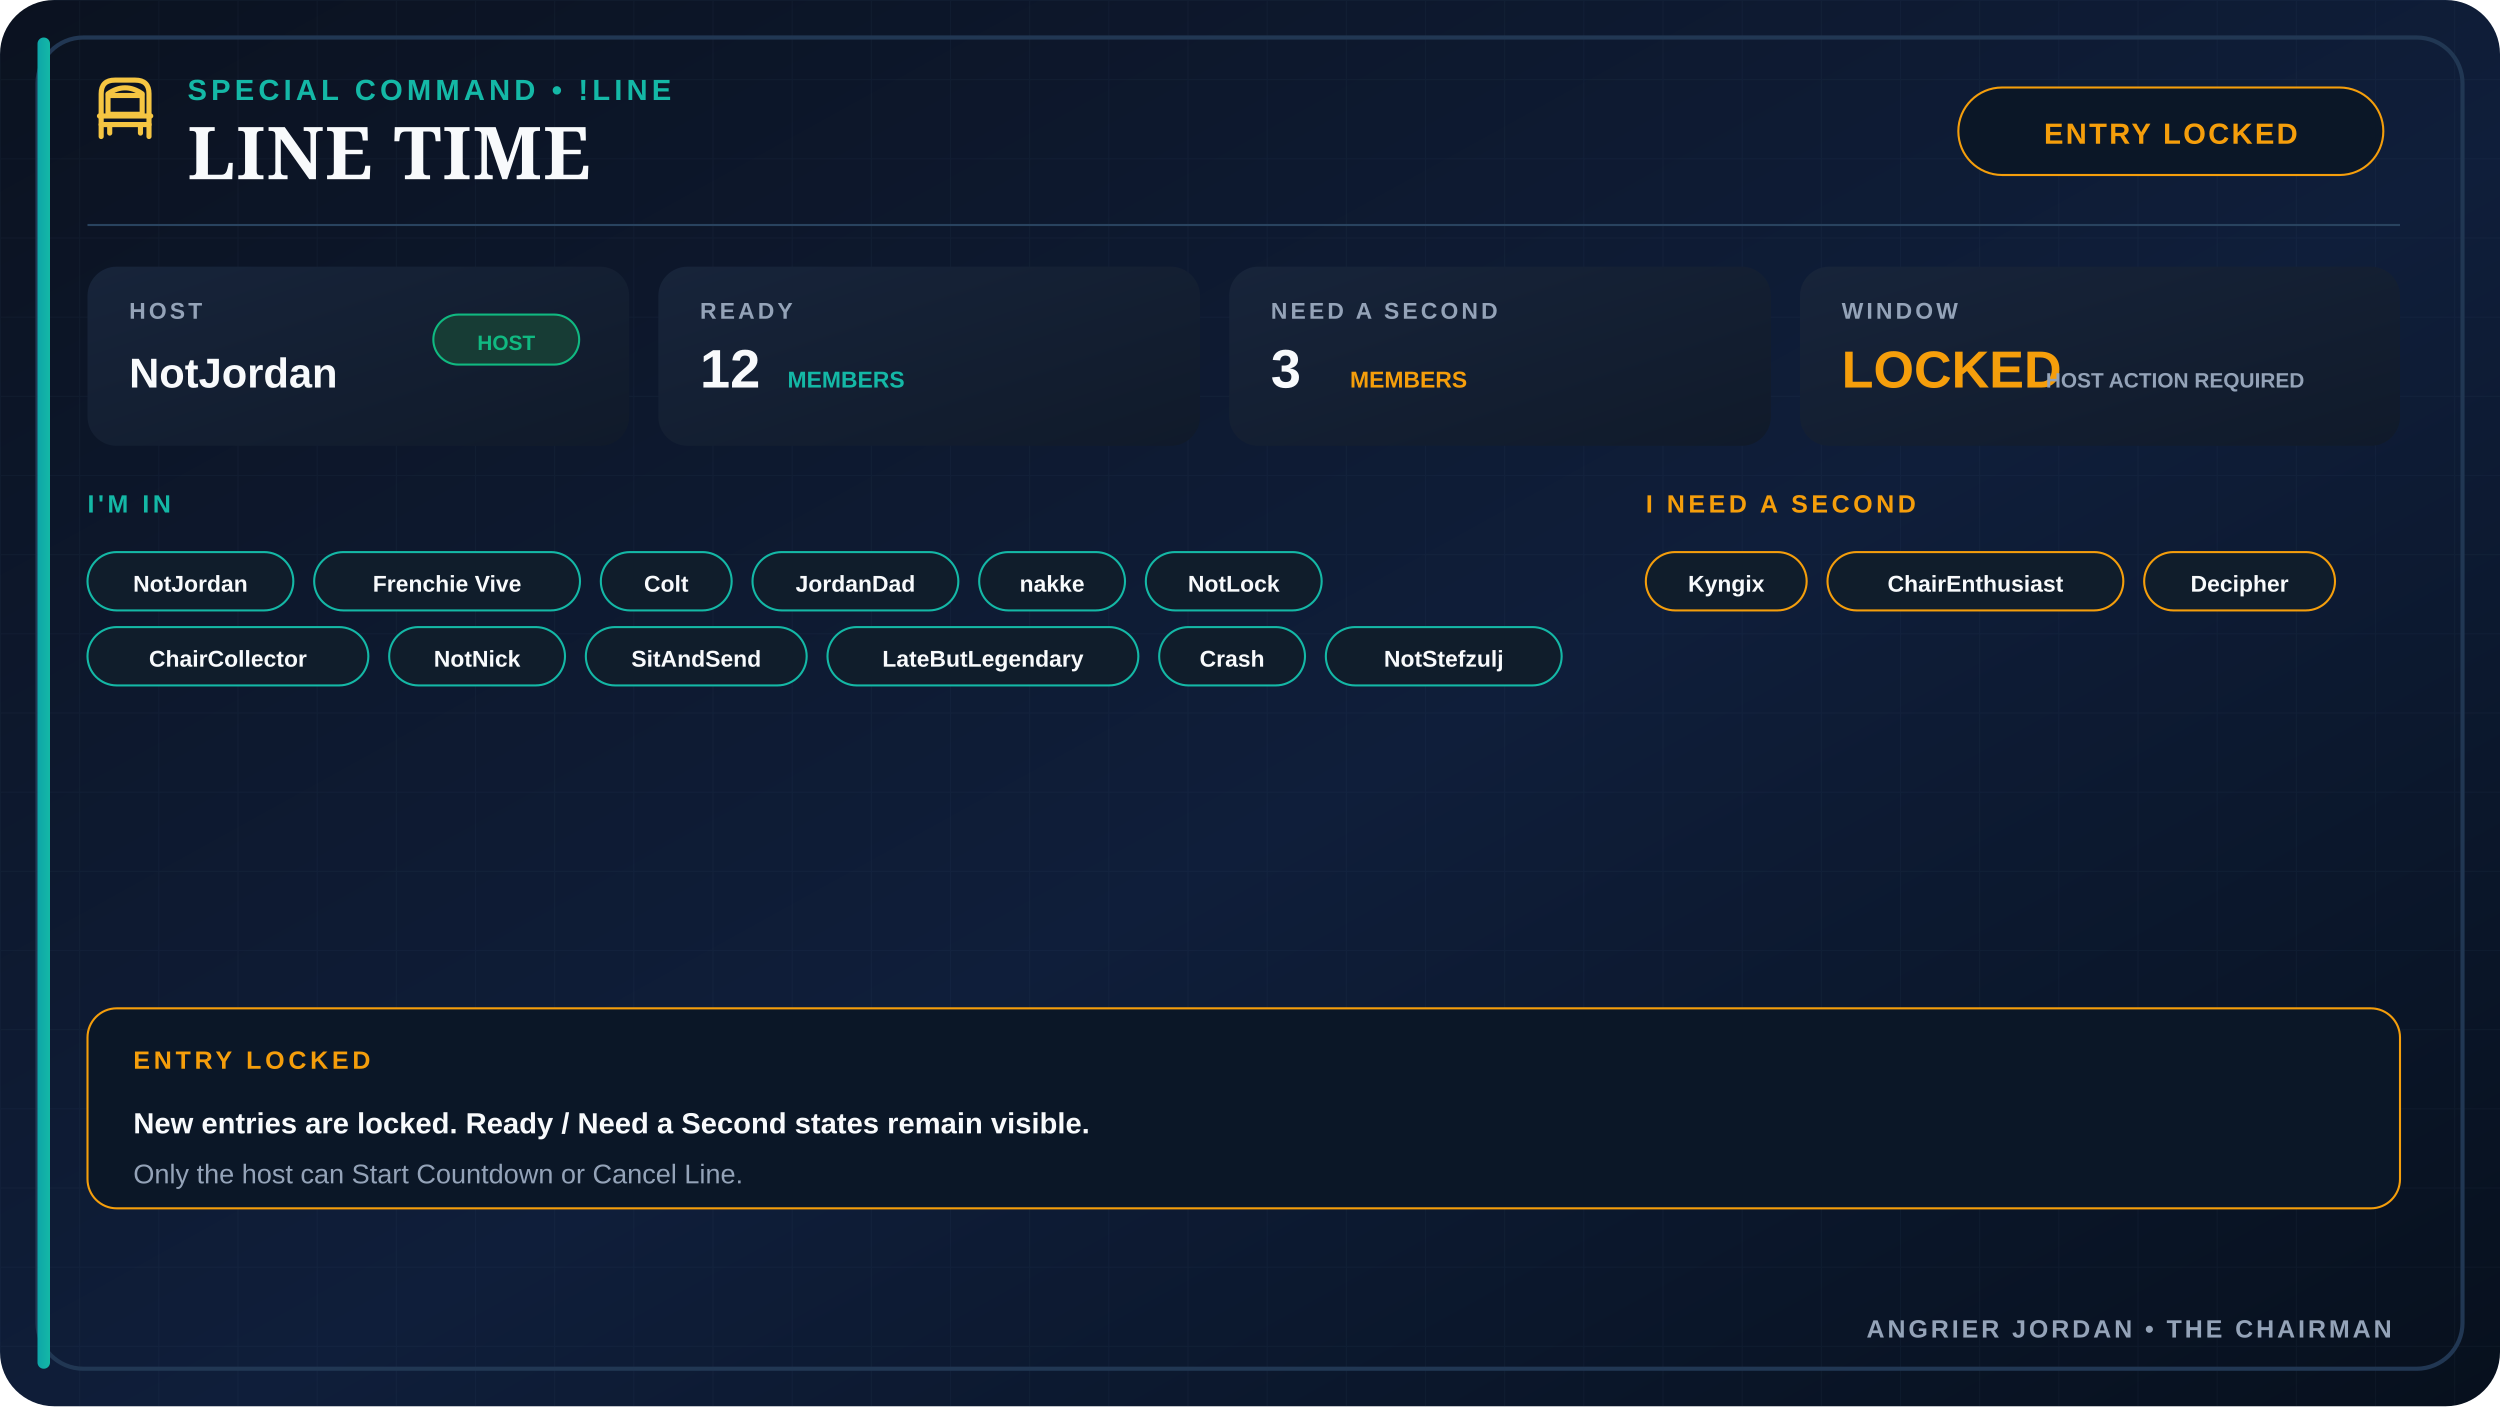
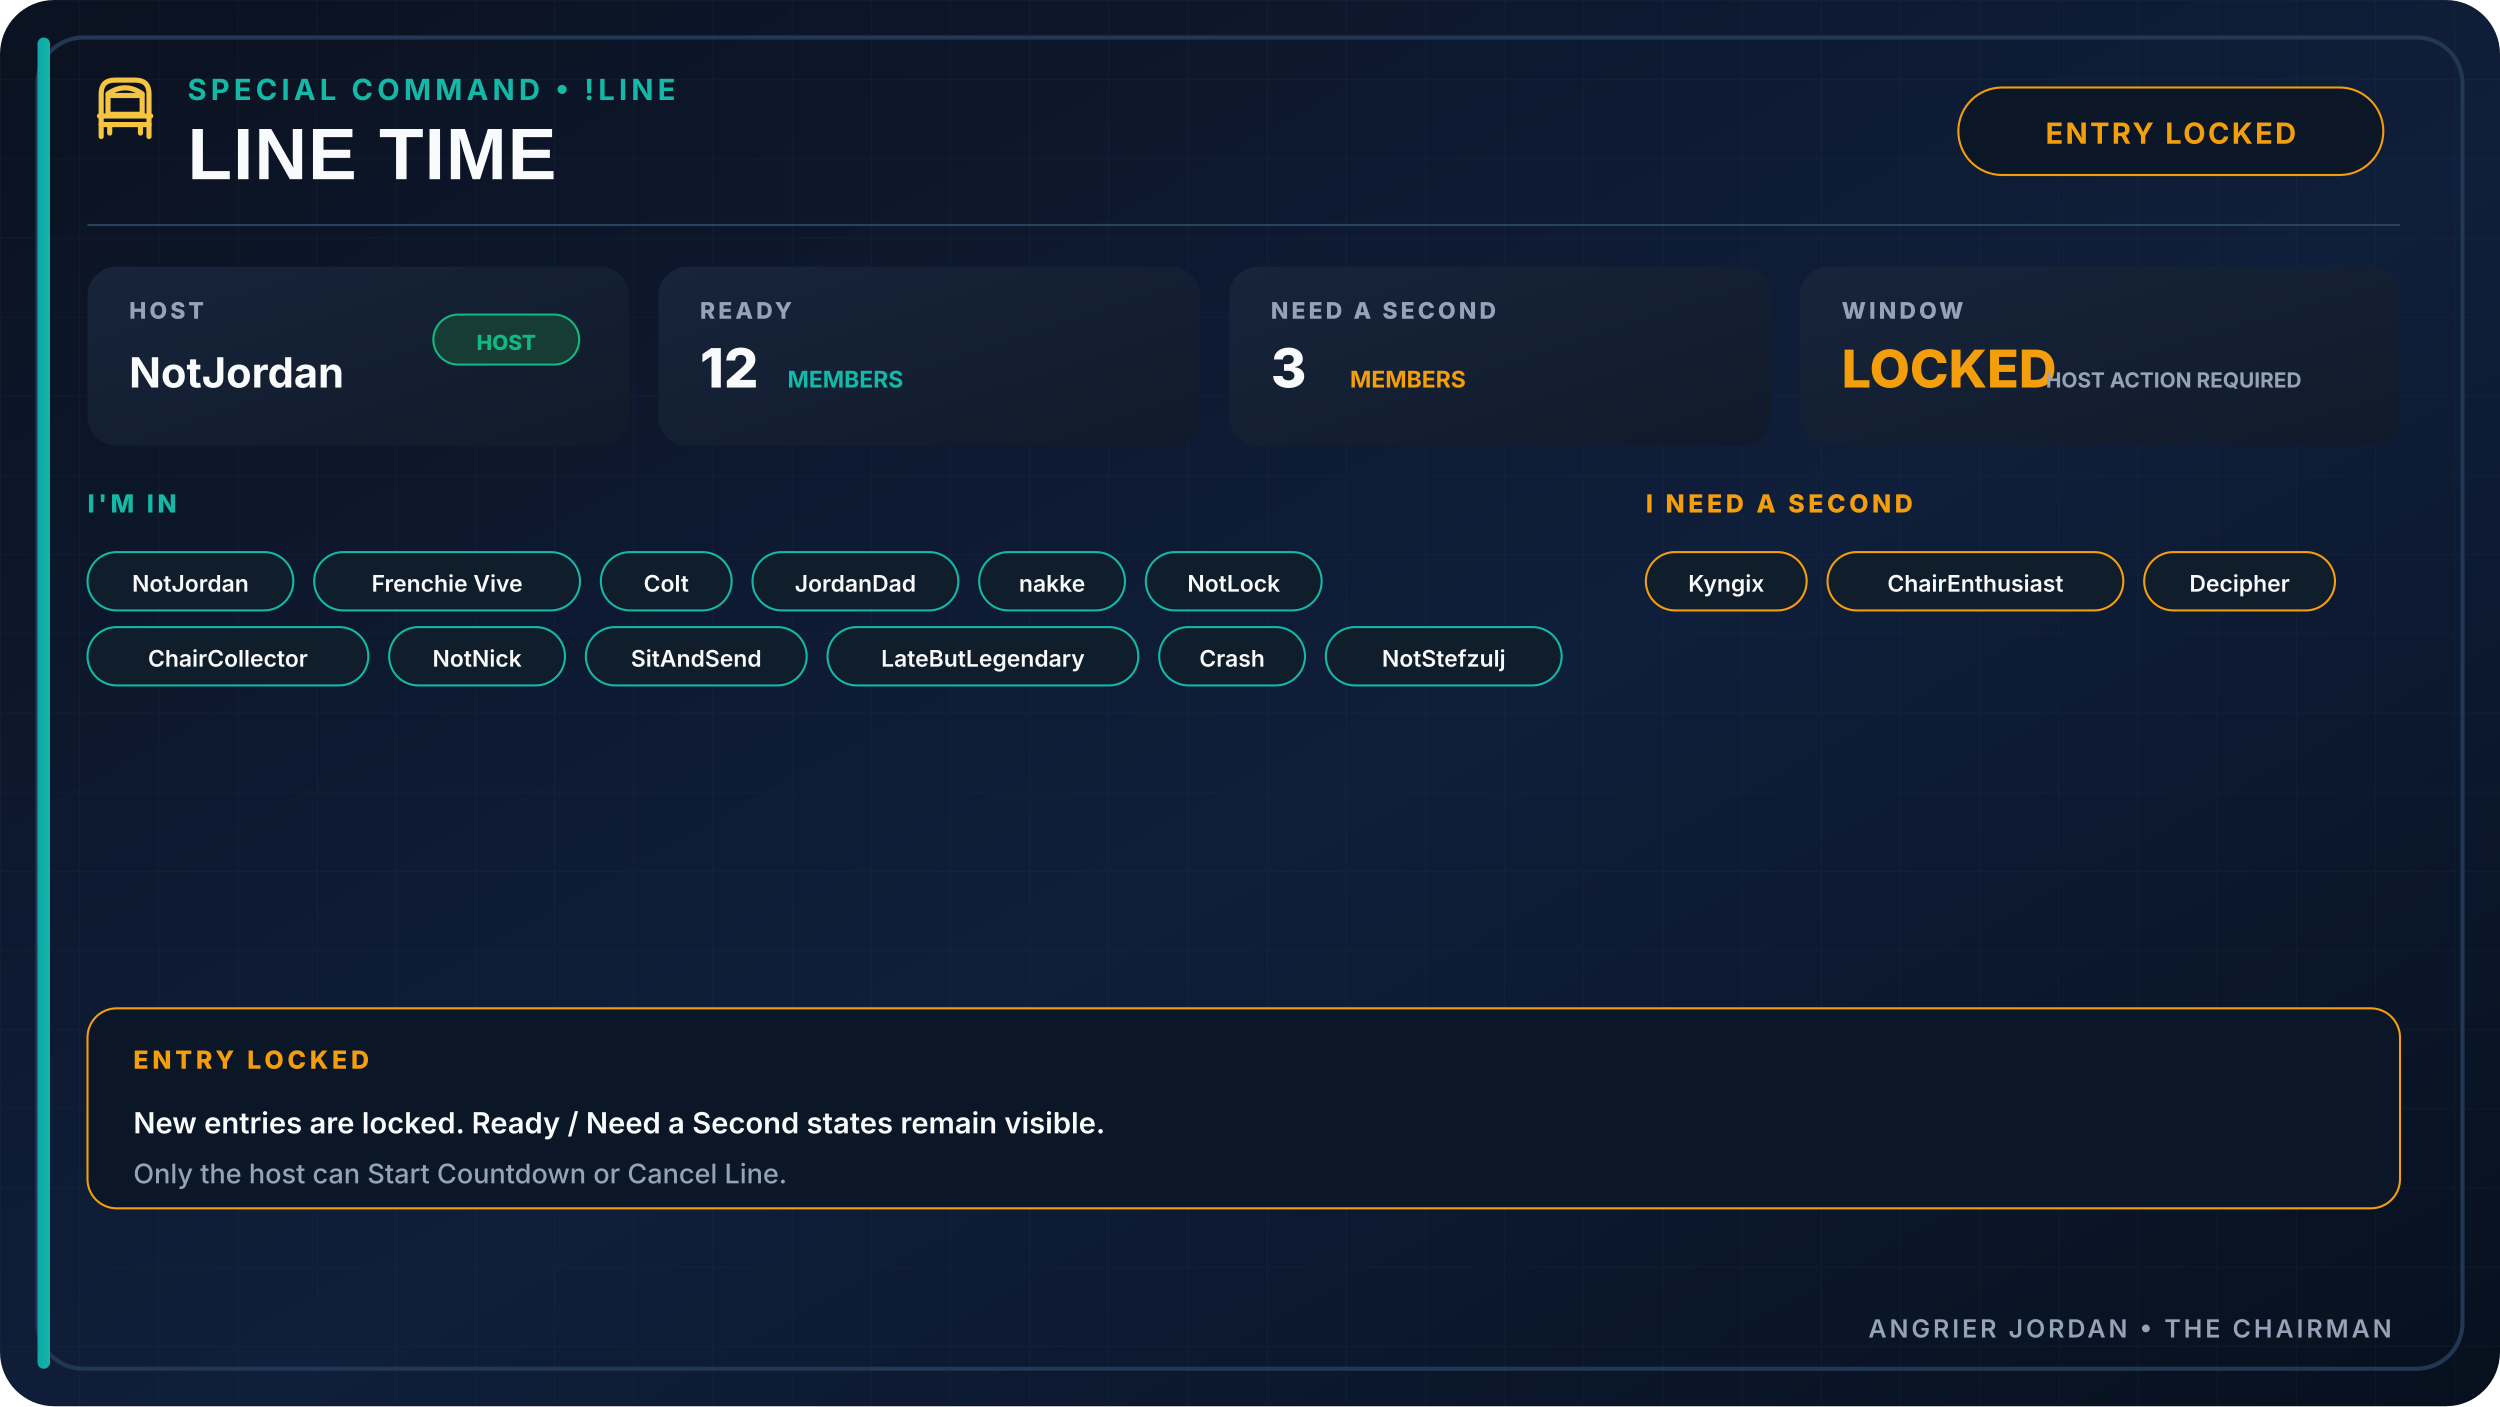
<svg xmlns="http://www.w3.org/2000/svg" width="1200" height="675" viewBox="0 0 1200 675">
  <defs>
    <linearGradient id="bg" x1="0" y1="0" x2="1" y2="1">
      <stop offset="0" stop-color="#0B1220" />
      <stop offset="0.55" stop-color="#0F1E3A" />
      <stop offset="1" stop-color="#07101D" />
    </linearGradient>
    <linearGradient id="panel" x1="0" y1="0" x2="1" y2="1">
      <stop offset="0" stop-color="#17243A" />
      <stop offset="1" stop-color="#101A2A" />
    </linearGradient>
    <linearGradient id="gold" x1="0" y1="0" x2="1" y2="0">
      <stop offset="0" stop-color="#F5C542" />
      <stop offset="1" stop-color="#FFD880" />
    </linearGradient>
    <linearGradient id="teal" x1="0" y1="0" x2="1" y2="0">
      <stop offset="0" stop-color="#0EA5A8" />
      <stop offset="1" stop-color="#14B8A6" />
    </linearGradient>
    <filter id="shadow">
      <feDropShadow dx="0" dy="10" stdDeviation="12" flood-color="#000" flood-opacity="0.35" />
    </filter>
    <filter id="glow">
      <feGaussianBlur stdDeviation="4" result="b" />
      <feMerge>
        <feMergeNode in="b" />
        <feMergeNode in="SourceGraphic" />
      </feMerge>
    </filter>
    <pattern id="grid" width="38" height="38" patternUnits="userSpaceOnUse">
      <path d="M38 0H0V38" fill="none" stroke="#5B789E" stroke-opacity=".06" stroke-width="1" />
    </pattern>
  </defs>
  <rect width="1200" height="675" rx="26" fill="url(#bg)" />
  <rect width="1200" height="675" rx="26" fill="url(#grid)" />
  <rect x="18" y="18" width="1164" height="639" rx="22" fill="none" stroke="#213753" stroke-width="2" />
  <rect x="18" y="18" width="6" height="639" rx="3" fill="url(#teal)" />
  <g transform="translate(42,36) scale(0.82)" fill="none" stroke="#F5C542" stroke-width="3" stroke-linecap="round" stroke-linejoin="round">
    <path d="M8 11 Q8 3 16 3 H28 Q36 3 36 11 V29 H8Z" />
    <path d="M12 12 H32 V23 H12Z" />
    <path d="M8 29 V36 M36 29 V36 M13 29 V34 M31 29 V34" />
    <path d="M7 24 H37" />
    <path d="M12 11 Q22 4 32 11" />
  </g>
-   <text x="90" y="48" fill="#14B8A6" font-family="Poppins, Arial, sans-serif" font-size="14" font-weight="700" text-anchor="start" opacity="1" letter-spacing="2">SPECIAL COMMAND • !LINE</text>
-   <text x="90" y="86" fill="#F8FAFC" font-family="Cinzel, Georgia, serif" font-size="35" font-weight="750" text-anchor="start" opacity="1" letter-spacing="0.5">LINE TIME</text>
+   <text x="90" y="48" fill="#14B8A6" font-family="Inter, Arial, sans-serif" font-size="14" font-weight="700" text-anchor="start" opacity="1" letter-spacing="2">SPECIAL COMMAND • !LINE</text>
+   <text x="90" y="86" fill="#F8FAFC" font-family="Space Grotesk, Arial, sans-serif" font-size="35" font-weight="750" text-anchor="start" opacity="1" letter-spacing="0.5">LINE TIME</text>
  <rect x="940" y="42" width="204" height="42" rx="21" fill="#0B1727" stroke="#F59E0B" stroke-width="1" opacity="1" />
-   <text x="1042" y="69" fill="#F59E0B" font-family="Poppins, Arial, sans-serif" font-size="14" font-weight="700" text-anchor="middle" opacity="1" letter-spacing="1.1">ENTRY LOCKED</text>
+   <text x="1042" y="69" fill="#F59E0B" font-family="Inter, Arial, sans-serif" font-size="14" font-weight="700" text-anchor="middle" opacity="1" letter-spacing="1.1">ENTRY LOCKED</text>
  <line x1="42" y1="108" x2="1152" y2="108" stroke="#29435F" />
  <rect x="42" y="128" width="260" height="86" rx="14" fill="url(#panel)" opacity="1" />
-   <text x="62" y="153" fill="#94A3B8" font-family="Poppins, Arial, sans-serif" font-size="11" font-weight="800" text-anchor="start" opacity="1" letter-spacing="1.5">HOST</text>
-   <text x="62" y="186" fill="#F8FAFC" font-family="Poppins, Arial, sans-serif" font-size="20" font-weight="750" text-anchor="start" opacity="1" letter-spacing="0">NotJordan</text>
+   <text x="62" y="153" fill="#94A3B8" font-family="Inter, Arial, sans-serif" font-size="11" font-weight="800" text-anchor="start" opacity="1" letter-spacing="1.5">HOST</text>
+   <text x="62" y="186" fill="#F8FAFC" font-family="Inter, Arial, sans-serif" font-size="20" font-weight="750" text-anchor="start" opacity="1" letter-spacing="0">NotJordan</text>
  <rect x="208" y="151" width="70" height="24" rx="12" fill="#173C35" stroke="#10B981" stroke-width="1" opacity="1" />
-   <text x="243" y="168" fill="#10B981" font-family="Poppins, Arial, sans-serif" font-size="10" font-weight="800" text-anchor="middle" opacity="1" letter-spacing="0">HOST</text>
+   <text x="243" y="168" fill="#10B981" font-family="Inter, Arial, sans-serif" font-size="10" font-weight="800" text-anchor="middle" opacity="1" letter-spacing="0">HOST</text>
  <rect x="316" y="128" width="260" height="86" rx="14" fill="url(#panel)" opacity="1" />
-   <text x="336" y="153" fill="#94A3B8" font-family="Poppins, Arial, sans-serif" font-size="11" font-weight="800" text-anchor="start" opacity="1" letter-spacing="1.5">READY</text>
-   <text x="336" y="186" fill="#F8FAFC" font-family="Poppins, Arial, sans-serif" font-size="26" font-weight="800" text-anchor="start" opacity="1" letter-spacing="0">12</text>
-   <text x="378" y="186" fill="#14B8A6" font-family="Poppins, Arial, sans-serif" font-size="11" font-weight="700" text-anchor="start" opacity="1" letter-spacing="0">MEMBERS</text>
+   <text x="336" y="153" fill="#94A3B8" font-family="Inter, Arial, sans-serif" font-size="11" font-weight="800" text-anchor="start" opacity="1" letter-spacing="1.5">READY</text>
+   <text x="336" y="186" fill="#F8FAFC" font-family="Inter, Arial, sans-serif" font-size="26" font-weight="800" text-anchor="start" opacity="1" letter-spacing="0">12</text>
+   <text x="378" y="186" fill="#14B8A6" font-family="Inter, Arial, sans-serif" font-size="11" font-weight="700" text-anchor="start" opacity="1" letter-spacing="0">MEMBERS</text>
  <rect x="590" y="128" width="260" height="86" rx="14" fill="url(#panel)" opacity="1" />
-   <text x="610" y="153" fill="#94A3B8" font-family="Poppins, Arial, sans-serif" font-size="11" font-weight="800" text-anchor="start" opacity="1" letter-spacing="1.5">NEED A SECOND</text>
-   <text x="610" y="186" fill="#F8FAFC" font-family="Poppins, Arial, sans-serif" font-size="26" font-weight="800" text-anchor="start" opacity="1" letter-spacing="0">3</text>
-   <text x="648" y="186" fill="#F59E0B" font-family="Poppins, Arial, sans-serif" font-size="11" font-weight="700" text-anchor="start" opacity="1" letter-spacing="0">MEMBERS</text>
+   <text x="610" y="153" fill="#94A3B8" font-family="Inter, Arial, sans-serif" font-size="11" font-weight="800" text-anchor="start" opacity="1" letter-spacing="1.5">NEED A SECOND</text>
+   <text x="610" y="186" fill="#F8FAFC" font-family="Inter, Arial, sans-serif" font-size="26" font-weight="800" text-anchor="start" opacity="1" letter-spacing="0">3</text>
+   <text x="648" y="186" fill="#F59E0B" font-family="Inter, Arial, sans-serif" font-size="11" font-weight="700" text-anchor="start" opacity="1" letter-spacing="0">MEMBERS</text>
  <rect x="864" y="128" width="288" height="86" rx="14" fill="url(#panel)" opacity="1" />
-   <text x="884" y="153" fill="#94A3B8" font-family="Poppins, Arial, sans-serif" font-size="11" font-weight="800" text-anchor="start" opacity="1" letter-spacing="1.5">WINDOW</text>
-   <text x="884" y="186" fill="#F59E0B" font-family="Poppins, Arial, sans-serif" font-size="25" font-weight="800" text-anchor="start" opacity="1" letter-spacing="0">LOCKED</text>
-   <text x="982" y="186" fill="#94A3B8" font-family="Poppins, Arial, sans-serif" font-size="10" font-weight="700" text-anchor="start" opacity="1" letter-spacing="0">HOST ACTION REQUIRED</text>
-   <text x="42" y="246" fill="#14B8A6" font-family="Poppins, Arial, sans-serif" font-size="12" font-weight="800" text-anchor="start" opacity="1" letter-spacing="1.7">I'M IN</text>
+   <text x="884" y="153" fill="#94A3B8" font-family="Inter, Arial, sans-serif" font-size="11" font-weight="800" text-anchor="start" opacity="1" letter-spacing="1.5">WINDOW</text>
+   <text x="884" y="186" fill="#F59E0B" font-family="Inter, Arial, sans-serif" font-size="25" font-weight="800" text-anchor="start" opacity="1" letter-spacing="0">LOCKED</text>
+   <text x="982" y="186" fill="#94A3B8" font-family="Inter, Arial, sans-serif" font-size="10" font-weight="700" text-anchor="start" opacity="1" letter-spacing="0">HOST ACTION REQUIRED</text>
+   <text x="42" y="246" fill="#14B8A6" font-family="Inter, Arial, sans-serif" font-size="12" font-weight="800" text-anchor="start" opacity="1" letter-spacing="1.7">I'M IN</text>
  <rect x="42" y="265" width="98.8" height="28" rx="14" fill="#101D2B" stroke="#14B8A6" stroke-width="1" opacity="1" />
-   <text x="91.4" y="284" fill="#F8FAFC" font-family="Poppins, Arial, sans-serif" font-size="11" font-weight="600" text-anchor="middle" opacity="1" letter-spacing="0">NotJordan</text>
+   <text x="91.4" y="284" fill="#F8FAFC" font-family="Inter, Arial, sans-serif" font-size="11" font-weight="600" text-anchor="middle" opacity="1" letter-spacing="0">NotJordan</text>
  <rect x="150.8" y="265" width="127.6" height="28" rx="14" fill="#101D2B" stroke="#14B8A6" stroke-width="1" opacity="1" />
-   <text x="214.6" y="284" fill="#F8FAFC" font-family="Poppins, Arial, sans-serif" font-size="11" font-weight="600" text-anchor="middle" opacity="1" letter-spacing="0">Frenchie Vive</text>
+   <text x="214.6" y="284" fill="#F8FAFC" font-family="Inter, Arial, sans-serif" font-size="11" font-weight="600" text-anchor="middle" opacity="1" letter-spacing="0">Frenchie Vive</text>
  <rect x="288.4" y="265" width="62.8" height="28" rx="14" fill="#101D2B" stroke="#14B8A6" stroke-width="1" opacity="1" />
-   <text x="319.8" y="284" fill="#F8FAFC" font-family="Poppins, Arial, sans-serif" font-size="11" font-weight="600" text-anchor="middle" opacity="1" letter-spacing="0">Colt</text>
+   <text x="319.8" y="284" fill="#F8FAFC" font-family="Inter, Arial, sans-serif" font-size="11" font-weight="600" text-anchor="middle" opacity="1" letter-spacing="0">Colt</text>
  <rect x="361.2" y="265" width="98.8" height="28" rx="14" fill="#101D2B" stroke="#14B8A6" stroke-width="1" opacity="1" />
-   <text x="410.6" y="284" fill="#F8FAFC" font-family="Poppins, Arial, sans-serif" font-size="11" font-weight="600" text-anchor="middle" opacity="1" letter-spacing="0">JordanDad</text>
+   <text x="410.6" y="284" fill="#F8FAFC" font-family="Inter, Arial, sans-serif" font-size="11" font-weight="600" text-anchor="middle" opacity="1" letter-spacing="0">JordanDad</text>
  <rect x="470" y="265" width="70.0" height="28" rx="14" fill="#101D2B" stroke="#14B8A6" stroke-width="1" opacity="1" />
-   <text x="505" y="284" fill="#F8FAFC" font-family="Poppins, Arial, sans-serif" font-size="11" font-weight="600" text-anchor="middle" opacity="1" letter-spacing="0">nakke</text>
+   <text x="505" y="284" fill="#F8FAFC" font-family="Inter, Arial, sans-serif" font-size="11" font-weight="600" text-anchor="middle" opacity="1" letter-spacing="0">nakke</text>
  <rect x="550.0" y="265" width="84.4" height="28" rx="14" fill="#101D2B" stroke="#14B8A6" stroke-width="1" opacity="1" />
-   <text x="592.2" y="284" fill="#F8FAFC" font-family="Poppins, Arial, sans-serif" font-size="11" font-weight="600" text-anchor="middle" opacity="1" letter-spacing="0">NotLock</text>
+   <text x="592.2" y="284" fill="#F8FAFC" font-family="Inter, Arial, sans-serif" font-size="11" font-weight="600" text-anchor="middle" opacity="1" letter-spacing="0">NotLock</text>
  <rect x="42" y="301" width="134.8" height="28" rx="14" fill="#101D2B" stroke="#14B8A6" stroke-width="1" opacity="1" />
-   <text x="109.4" y="320" fill="#F8FAFC" font-family="Poppins, Arial, sans-serif" font-size="11" font-weight="600" text-anchor="middle" opacity="1" letter-spacing="0">ChairCollector</text>
+   <text x="109.4" y="320" fill="#F8FAFC" font-family="Inter, Arial, sans-serif" font-size="11" font-weight="600" text-anchor="middle" opacity="1" letter-spacing="0">ChairCollector</text>
  <rect x="186.8" y="301" width="84.4" height="28" rx="14" fill="#101D2B" stroke="#14B8A6" stroke-width="1" opacity="1" />
-   <text x="229.0" y="320" fill="#F8FAFC" font-family="Poppins, Arial, sans-serif" font-size="11" font-weight="600" text-anchor="middle" opacity="1" letter-spacing="0">NotNick</text>
+   <text x="229.0" y="320" fill="#F8FAFC" font-family="Inter, Arial, sans-serif" font-size="11" font-weight="600" text-anchor="middle" opacity="1" letter-spacing="0">NotNick</text>
  <rect x="281.2" y="301" width="106.0" height="28" rx="14" fill="#101D2B" stroke="#14B8A6" stroke-width="1" opacity="1" />
-   <text x="334.2" y="320" fill="#F8FAFC" font-family="Poppins, Arial, sans-serif" font-size="11" font-weight="600" text-anchor="middle" opacity="1" letter-spacing="0">SitAndSend</text>
+   <text x="334.2" y="320" fill="#F8FAFC" font-family="Inter, Arial, sans-serif" font-size="11" font-weight="600" text-anchor="middle" opacity="1" letter-spacing="0">SitAndSend</text>
  <rect x="397.2" y="301" width="149.2" height="28" rx="14" fill="#101D2B" stroke="#14B8A6" stroke-width="1" opacity="1" />
-   <text x="471.8" y="320" fill="#F8FAFC" font-family="Poppins, Arial, sans-serif" font-size="11" font-weight="600" text-anchor="middle" opacity="1" letter-spacing="0">LateButLegendary</text>
+   <text x="471.8" y="320" fill="#F8FAFC" font-family="Inter, Arial, sans-serif" font-size="11" font-weight="600" text-anchor="middle" opacity="1" letter-spacing="0">LateButLegendary</text>
  <rect x="556.4" y="301" width="70.0" height="28" rx="14" fill="#101D2B" stroke="#14B8A6" stroke-width="1" opacity="1" />
-   <text x="591.4" y="320" fill="#F8FAFC" font-family="Poppins, Arial, sans-serif" font-size="11" font-weight="600" text-anchor="middle" opacity="1" letter-spacing="0">Crash</text>
+   <text x="591.4" y="320" fill="#F8FAFC" font-family="Inter, Arial, sans-serif" font-size="11" font-weight="600" text-anchor="middle" opacity="1" letter-spacing="0">Crash</text>
  <rect x="636.4" y="301" width="113.2" height="28" rx="14" fill="#101D2B" stroke="#14B8A6" stroke-width="1" opacity="1" />
-   <text x="693" y="320" fill="#F8FAFC" font-family="Poppins, Arial, sans-serif" font-size="11" font-weight="600" text-anchor="middle" opacity="1" letter-spacing="0">NotStefzulj</text>
-   <text x="790" y="246" fill="#F59E0B" font-family="Poppins, Arial, sans-serif" font-size="12" font-weight="800" text-anchor="start" opacity="1" letter-spacing="1.7">I NEED A SECOND</text>
+   <text x="693" y="320" fill="#F8FAFC" font-family="Inter, Arial, sans-serif" font-size="11" font-weight="600" text-anchor="middle" opacity="1" letter-spacing="0">NotStefzulj</text>
+   <text x="790" y="246" fill="#F59E0B" font-family="Inter, Arial, sans-serif" font-size="12" font-weight="800" text-anchor="start" opacity="1" letter-spacing="1.7">I NEED A SECOND</text>
  <rect x="790" y="265" width="77.2" height="28" rx="14" fill="#101D2B" stroke="#F59E0B" stroke-width="1" opacity="1" />
-   <text x="828.6" y="284" fill="#F8FAFC" font-family="Poppins, Arial, sans-serif" font-size="11" font-weight="600" text-anchor="middle" opacity="1" letter-spacing="0">Kyngix</text>
+   <text x="828.6" y="284" fill="#F8FAFC" font-family="Inter, Arial, sans-serif" font-size="11" font-weight="600" text-anchor="middle" opacity="1" letter-spacing="0">Kyngix</text>
  <rect x="877.2" y="265" width="142.0" height="28" rx="14" fill="#101D2B" stroke="#F59E0B" stroke-width="1" opacity="1" />
-   <text x="948.2" y="284" fill="#F8FAFC" font-family="Poppins, Arial, sans-serif" font-size="11" font-weight="600" text-anchor="middle" opacity="1" letter-spacing="0">ChairEnthusiast</text>
+   <text x="948.2" y="284" fill="#F8FAFC" font-family="Inter, Arial, sans-serif" font-size="11" font-weight="600" text-anchor="middle" opacity="1" letter-spacing="0">ChairEnthusiast</text>
  <rect x="1029.2" y="265" width="91.6" height="28" rx="14" fill="#101D2B" stroke="#F59E0B" stroke-width="1" opacity="1" />
-   <text x="1075.0" y="284" fill="#F8FAFC" font-family="Poppins, Arial, sans-serif" font-size="11" font-weight="600" text-anchor="middle" opacity="1" letter-spacing="0">Decipher</text>
+   <text x="1075.0" y="284" fill="#F8FAFC" font-family="Inter, Arial, sans-serif" font-size="11" font-weight="600" text-anchor="middle" opacity="1" letter-spacing="0">Decipher</text>
  <rect x="42" y="484" width="1110" height="96" rx="14" fill="#0B1727" stroke="#F59E0B" stroke-width="1" opacity="1" />
-   <text x="64" y="513" fill="#F59E0B" font-family="Poppins, Arial, sans-serif" font-size="12" font-weight="800" text-anchor="start" opacity="1" letter-spacing="1.8">ENTRY LOCKED</text>
-   <text x="64" y="544" fill="#F8FAFC" font-family="Poppins, Arial, sans-serif" font-size="14" font-weight="600" text-anchor="start" opacity="1" letter-spacing="0">New entries are locked. Ready / Need a Second states remain visible.</text>
-   <text x="64" y="568" fill="#94A3B8" font-family="Poppins, Arial, sans-serif" font-size="13" font-weight="500" text-anchor="start" opacity="1" letter-spacing="0">Only the host can Start Countdown or Cancel Line.</text>
-   <text x="1148" y="642" fill="#94A3B8" font-family="Poppins, Arial, sans-serif" font-size="12" font-weight="600" text-anchor="end" opacity="1" letter-spacing="1.4">ANGRIER JORDAN • THE CHAIRMAN</text>
+   <text x="64" y="513" fill="#F59E0B" font-family="Inter, Arial, sans-serif" font-size="12" font-weight="800" text-anchor="start" opacity="1" letter-spacing="1.8">ENTRY LOCKED</text>
+   <text x="64" y="544" fill="#F8FAFC" font-family="Inter, Arial, sans-serif" font-size="14" font-weight="600" text-anchor="start" opacity="1" letter-spacing="0">New entries are locked. Ready / Need a Second states remain visible.</text>
+   <text x="64" y="568" fill="#94A3B8" font-family="Inter, Arial, sans-serif" font-size="13" font-weight="500" text-anchor="start" opacity="1" letter-spacing="0">Only the host can Start Countdown or Cancel Line.</text>
+   <text x="1148" y="642" fill="#94A3B8" font-family="Inter, Arial, sans-serif" font-size="12" font-weight="600" text-anchor="end" opacity="1" letter-spacing="1.4">ANGRIER JORDAN • THE CHAIRMAN</text>
</svg>
